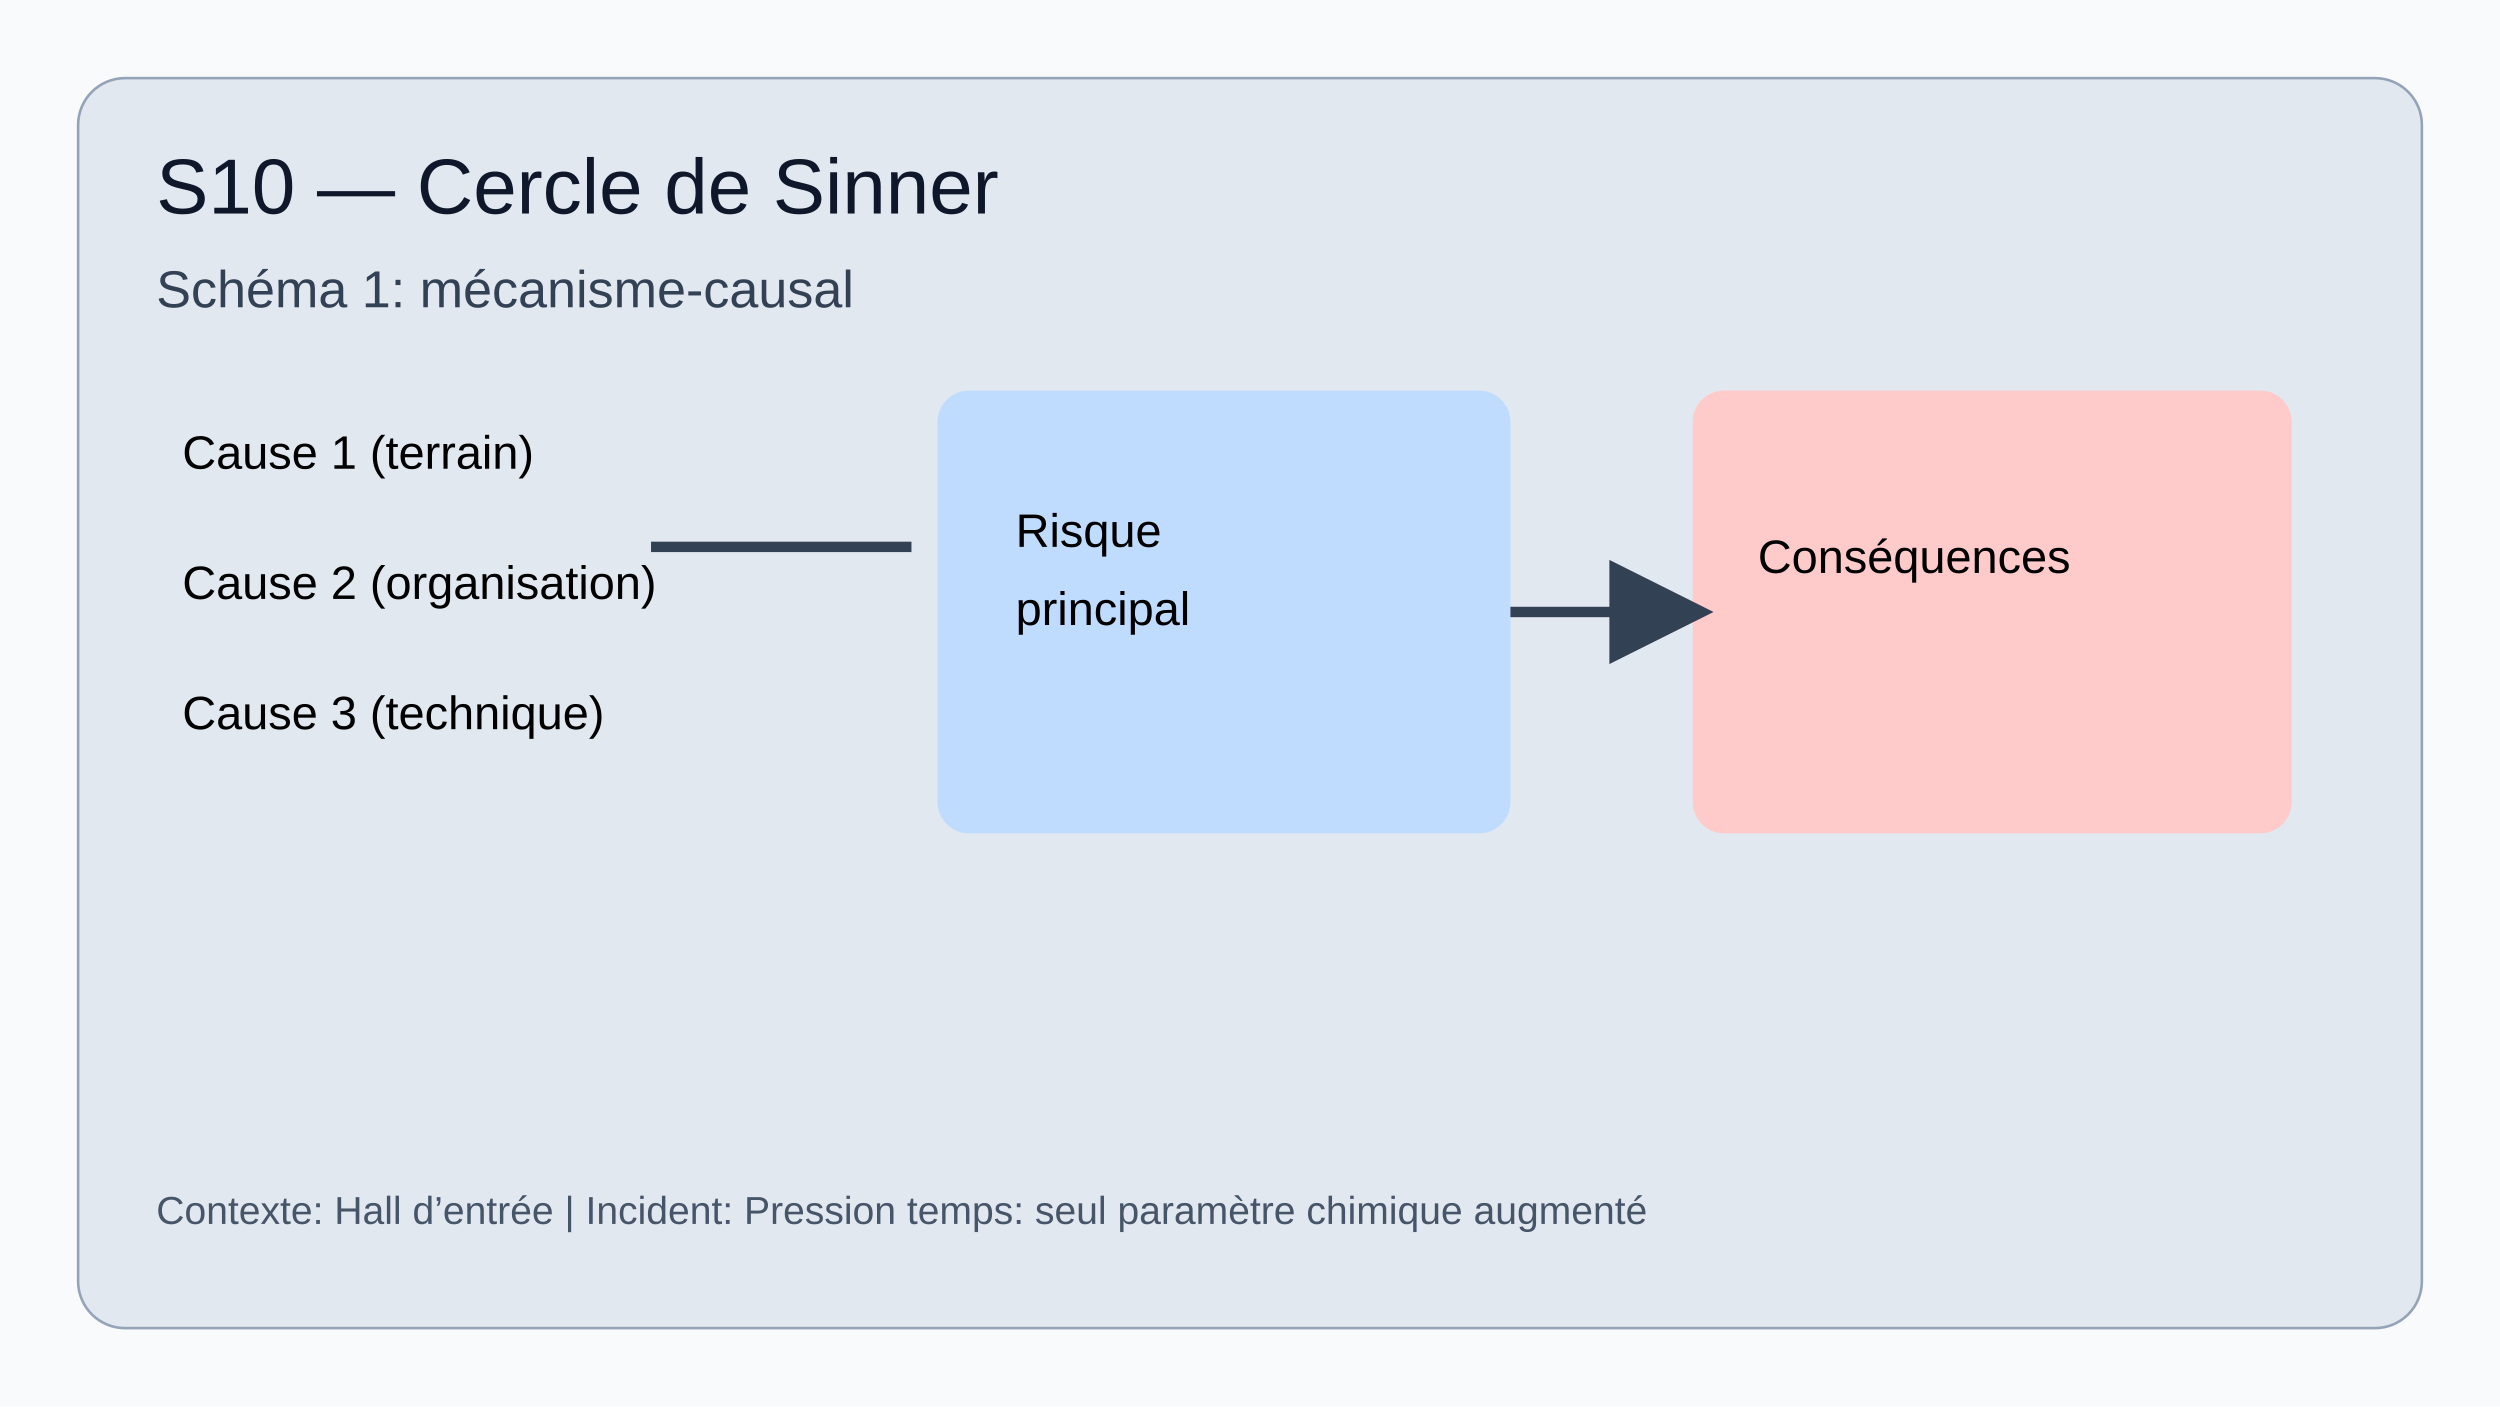
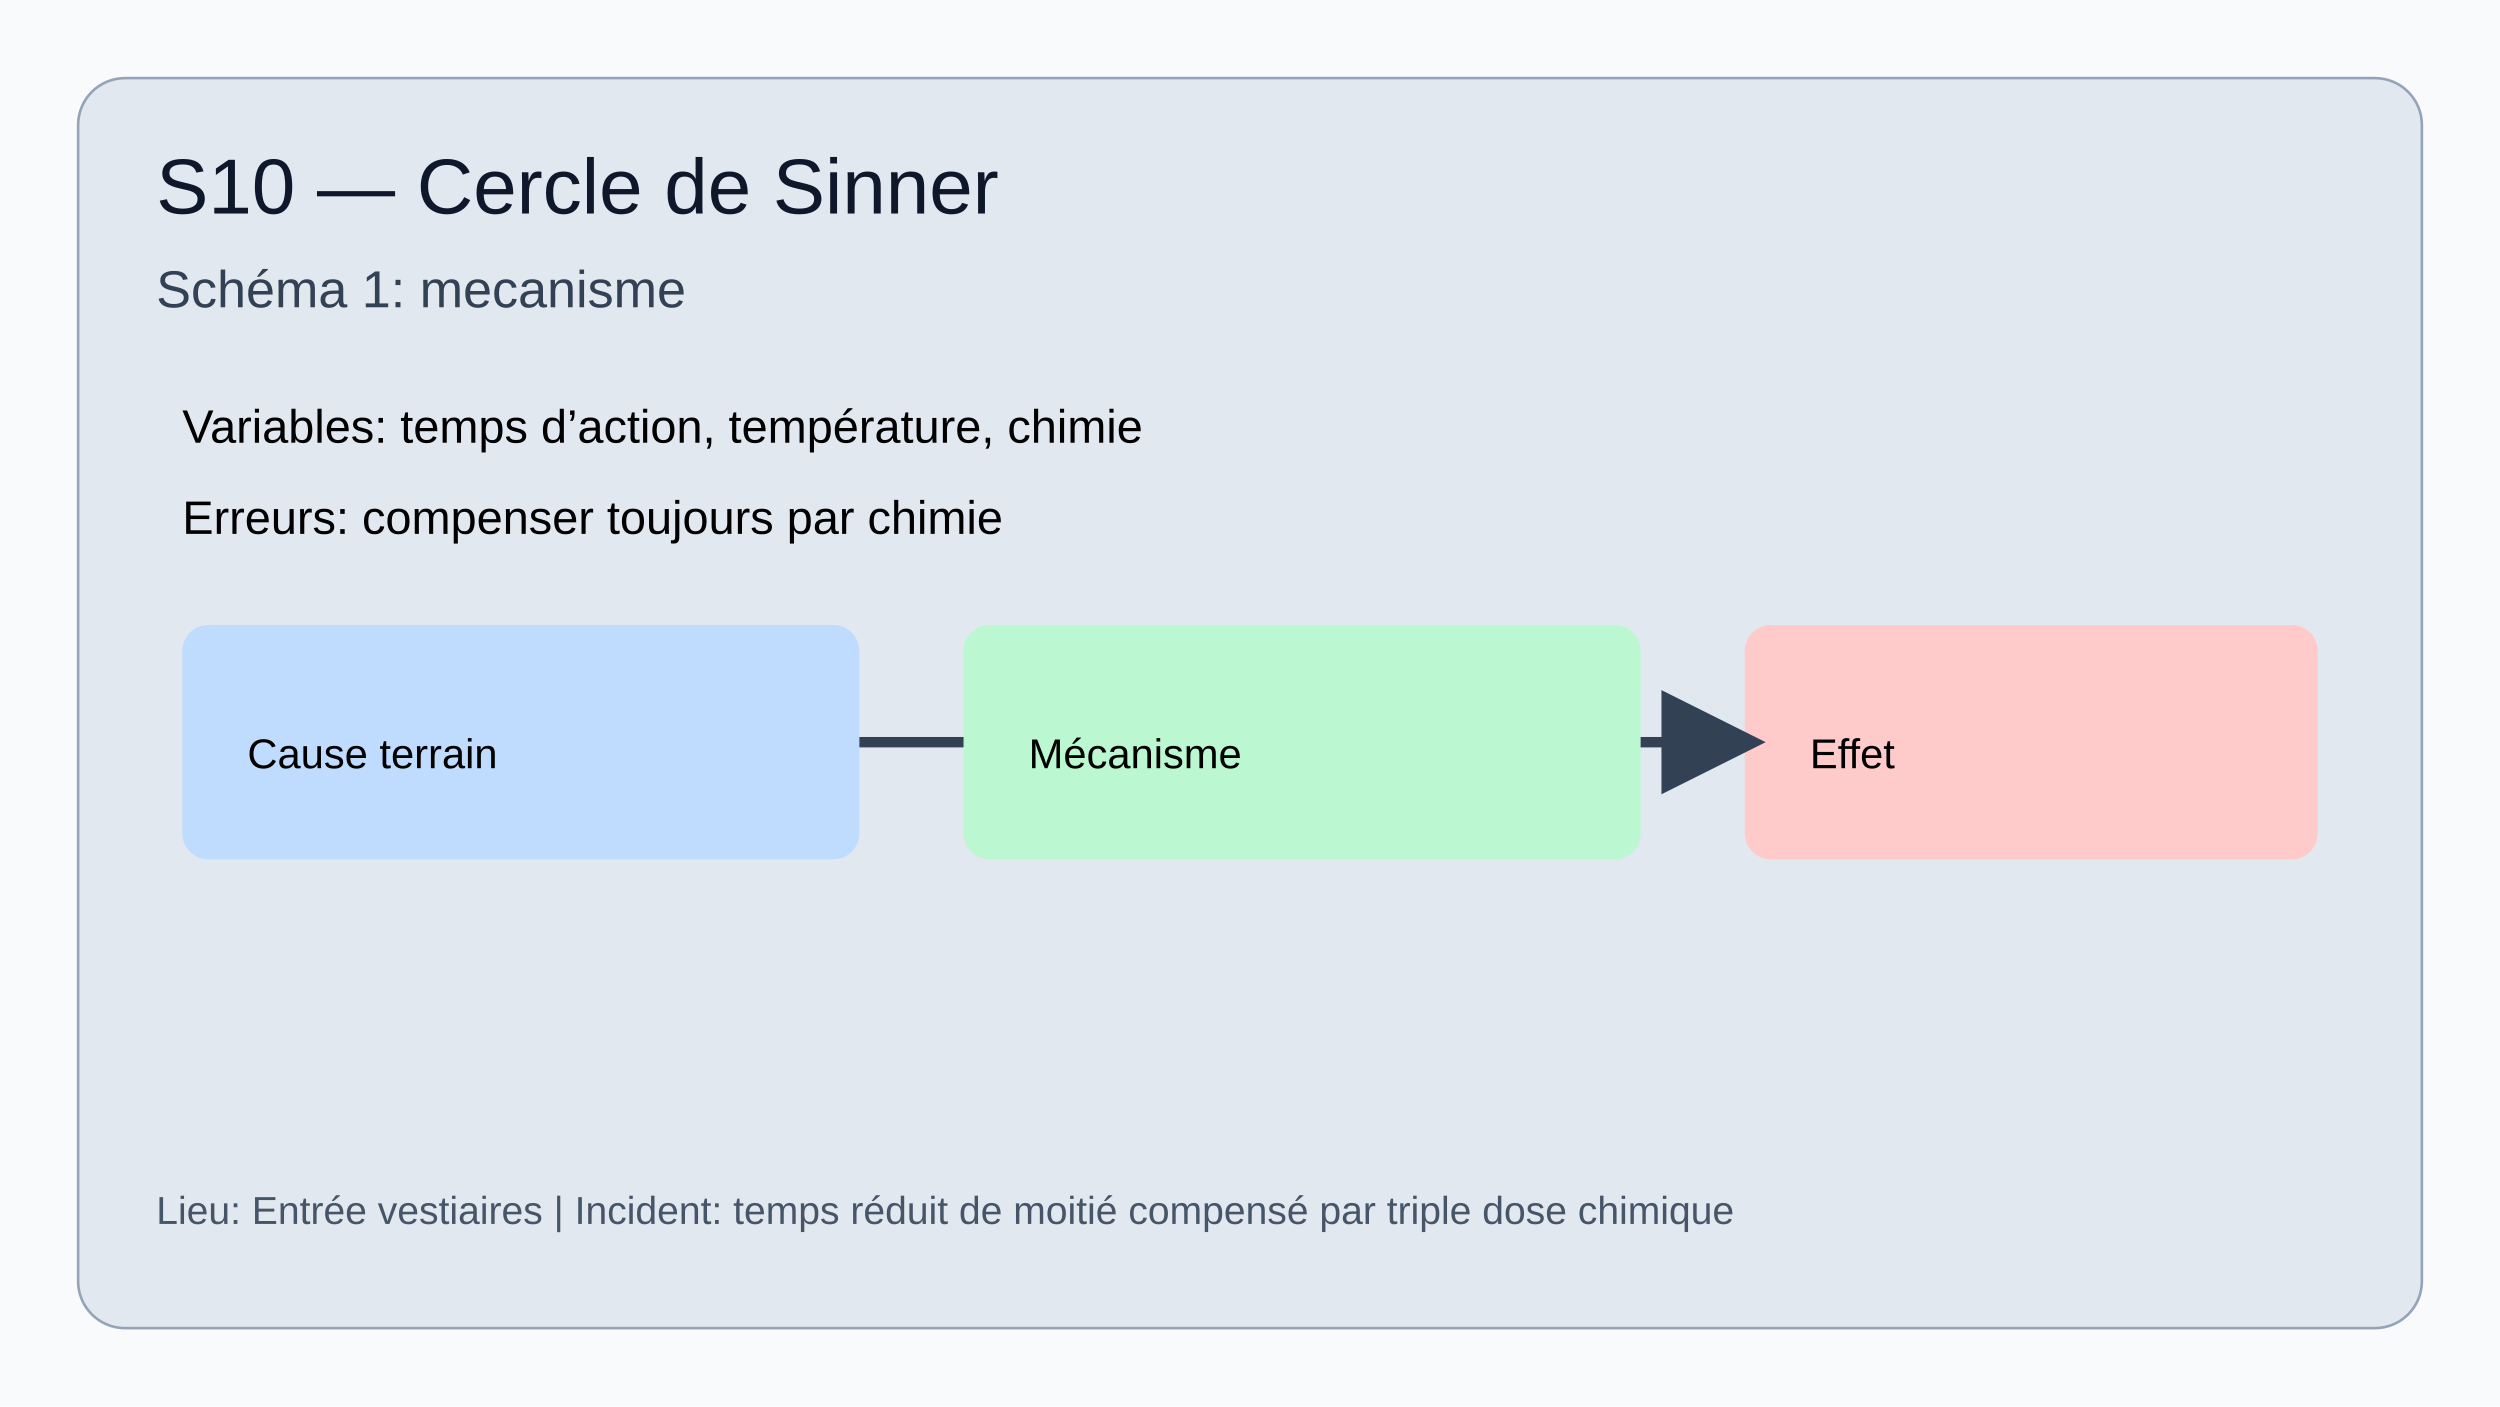
<svg xmlns="http://www.w3.org/2000/svg" viewBox="0 0 960 540">
  <rect width="960" height="540" fill="#f8fafc" />
  <rect x="30" y="30" width="900" height="480" rx="18" fill="#e2e8f0" stroke="#94a3b8" />
  <text x="60" y="82" font-size="30" font-family="Arial" fill="#0f172a">S10 — Cercle de Sinner</text>
-   <text x="60" y="118" font-size="20" font-family="Arial" fill="#334155">Schéma 1: mécanisme-causal</text>
-   <text x="70" y="180" font-size="18" font-family="Arial">Cause 1 (terrain)</text>
-   <text x="70" y="230" font-size="18" font-family="Arial">Cause 2 (organisation)</text>
-   <text x="70" y="280" font-size="18" font-family="Arial">Cause 3 (technique)</text>
-   <rect x="360" y="150" width="220" height="170" rx="12" fill="#bfdbfe" />
-   <text x="390" y="210" font-size="18" font-family="Arial">Risque</text>
-   <text x="390" y="240" font-size="18" font-family="Arial">principal</text>
-   <rect x="650" y="150" width="230" height="170" rx="12" fill="#fecaca" />
-   <text x="675" y="220" font-size="18" font-family="Arial">Conséquences</text>
-   <path d="M250 210h100M580 235h70" stroke="#334155" stroke-width="4" marker-end="url(#a)" />
-   <text x="60" y="470" font-size="15" font-family="Arial" fill="#475569">Contexte: Hall d’entrée | Incident: Pression temps: seul paramètre chimique augmenté</text>
+   <text x="60" y="118" font-size="20" font-family="Arial" fill="#334155">Schéma 1: mecanisme</text>
+   <text x="70" y="170" font-size="18" font-family="Arial">Variables: temps d’action, température, chimie</text>
+   <text x="70" y="205" font-size="18" font-family="Arial">Erreurs: compenser toujours par chimie</text>
+   <rect x="70" y="240" width="260" height="90" rx="10" fill="#bfdbfe" />
+   <text x="95" y="295" font-size="16" font-family="Arial">Cause terrain</text>
+   <rect x="370" y="240" width="260" height="90" rx="10" fill="#bbf7d0" />
+   <text x="395" y="295" font-size="16" font-family="Arial">Mécanisme</text>
+   <rect x="670" y="240" width="220" height="90" rx="10" fill="#fecaca" />
+   <text x="695" y="295" font-size="16" font-family="Arial">Effet</text>
+   <path d="M330 285h40M630 285h40" stroke="#334155" stroke-width="4" marker-end="url(#a)" />
+   <text x="60" y="470" font-size="15" font-family="Arial" fill="#475569">Lieu: Entrée vestiaires | Incident: temps réduit de moitié compensé par triple dose chimique</text>
  <defs>
    <marker id="a" markerWidth="10" markerHeight="10" refX="8" refY="5" orient="auto">
      <polygon points="0,0 10,5 0,10" fill="#334155" />
    </marker>
  </defs>
</svg>
